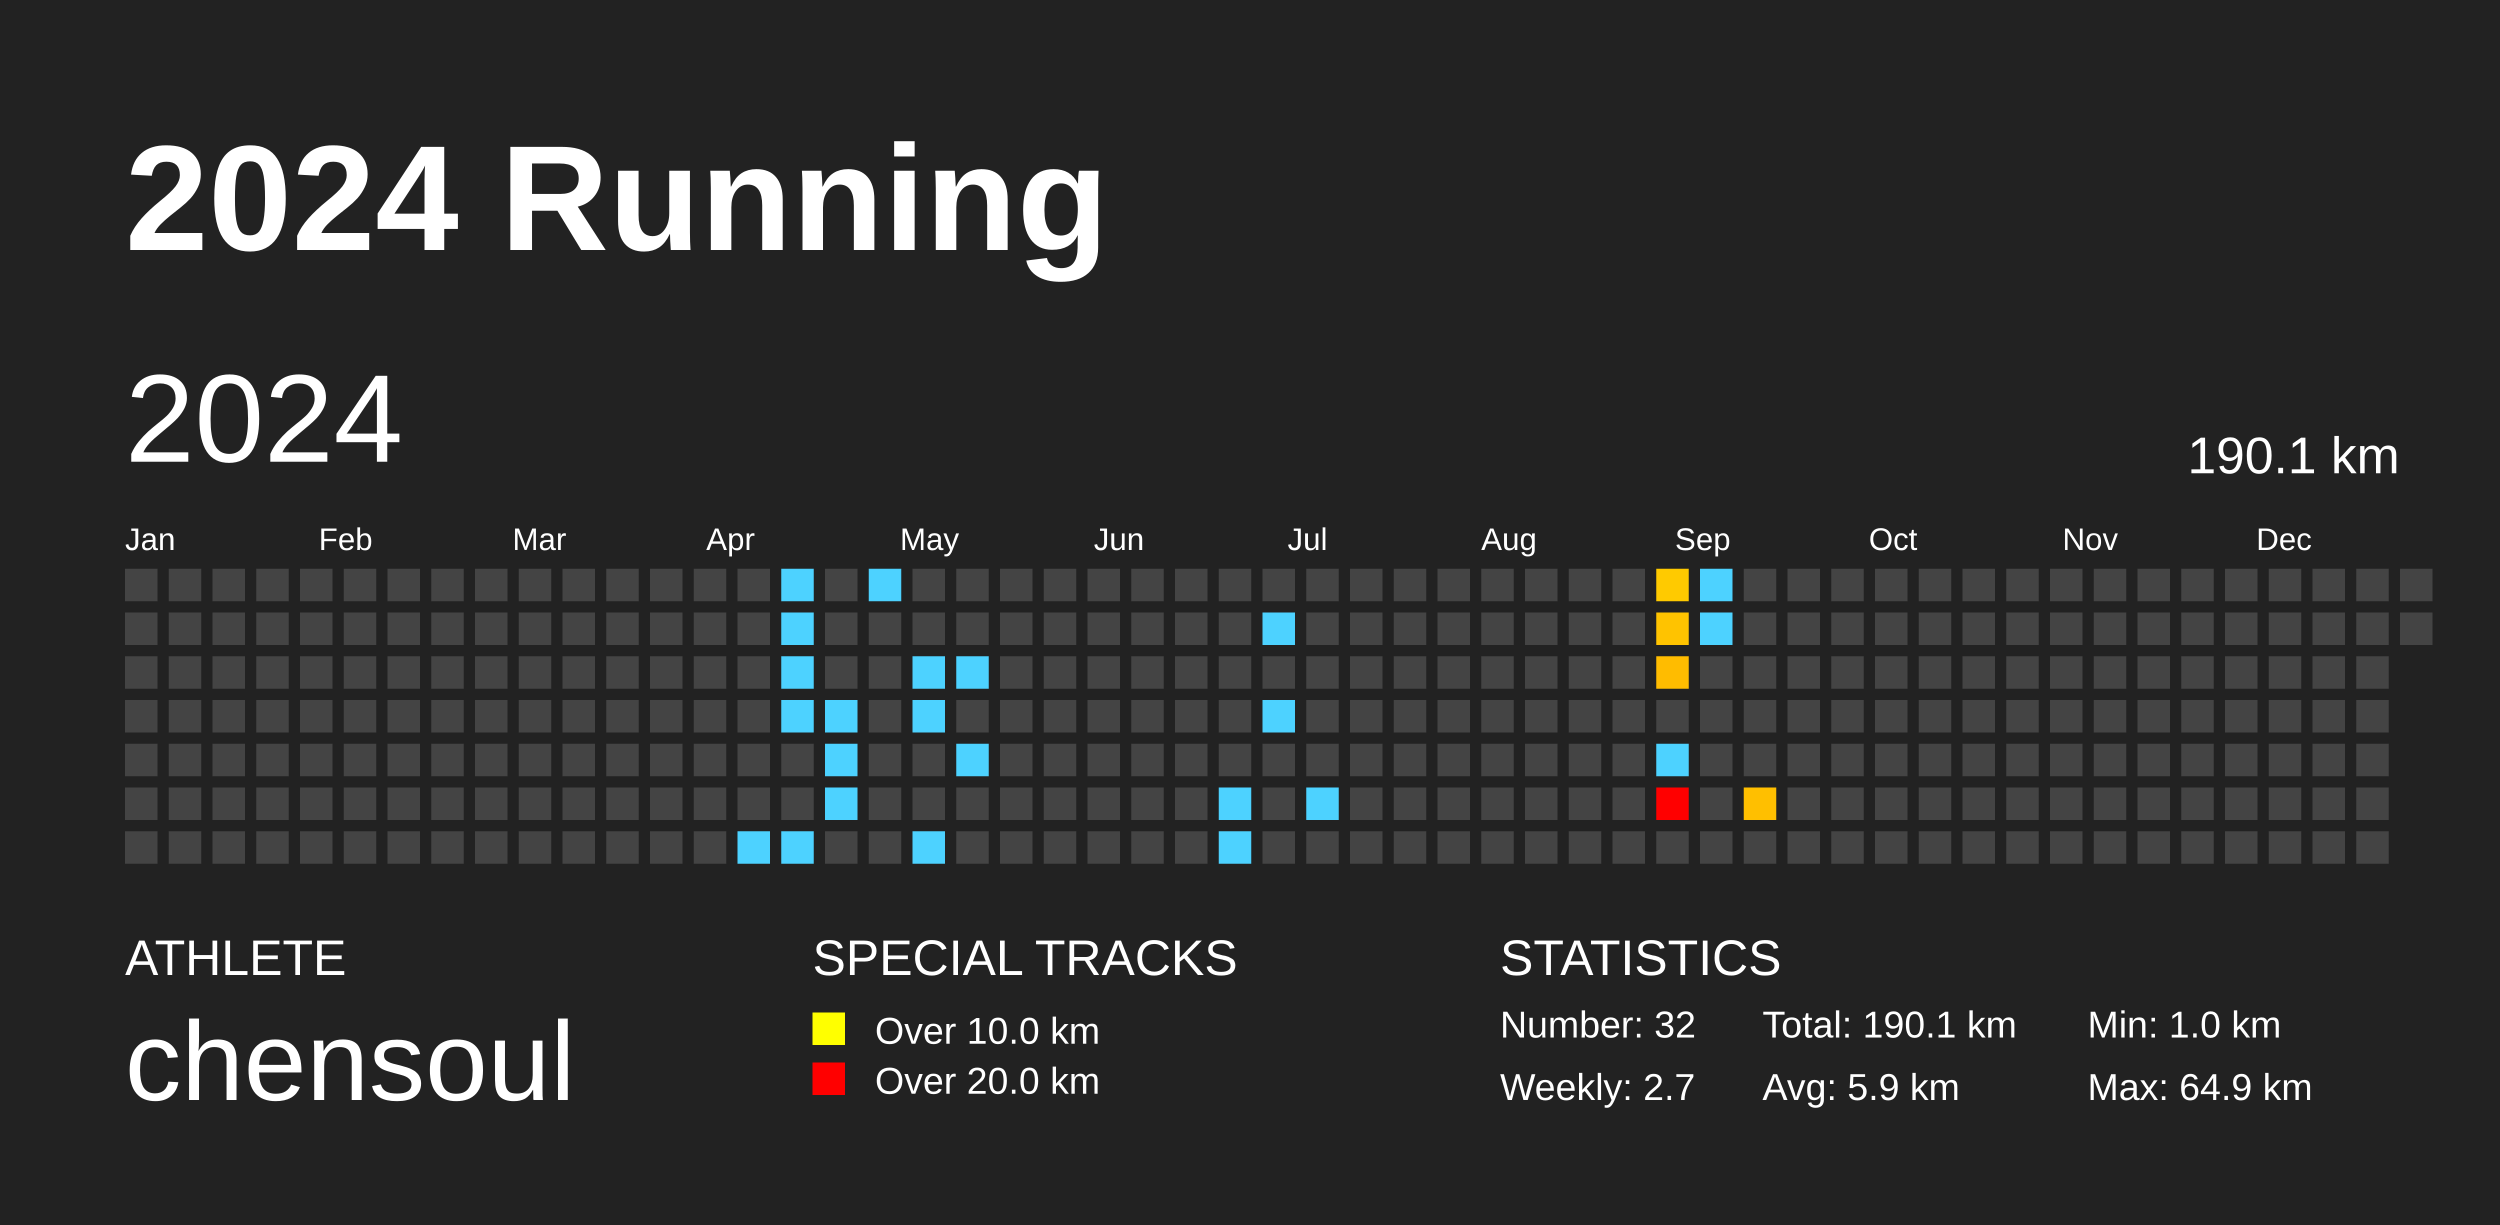
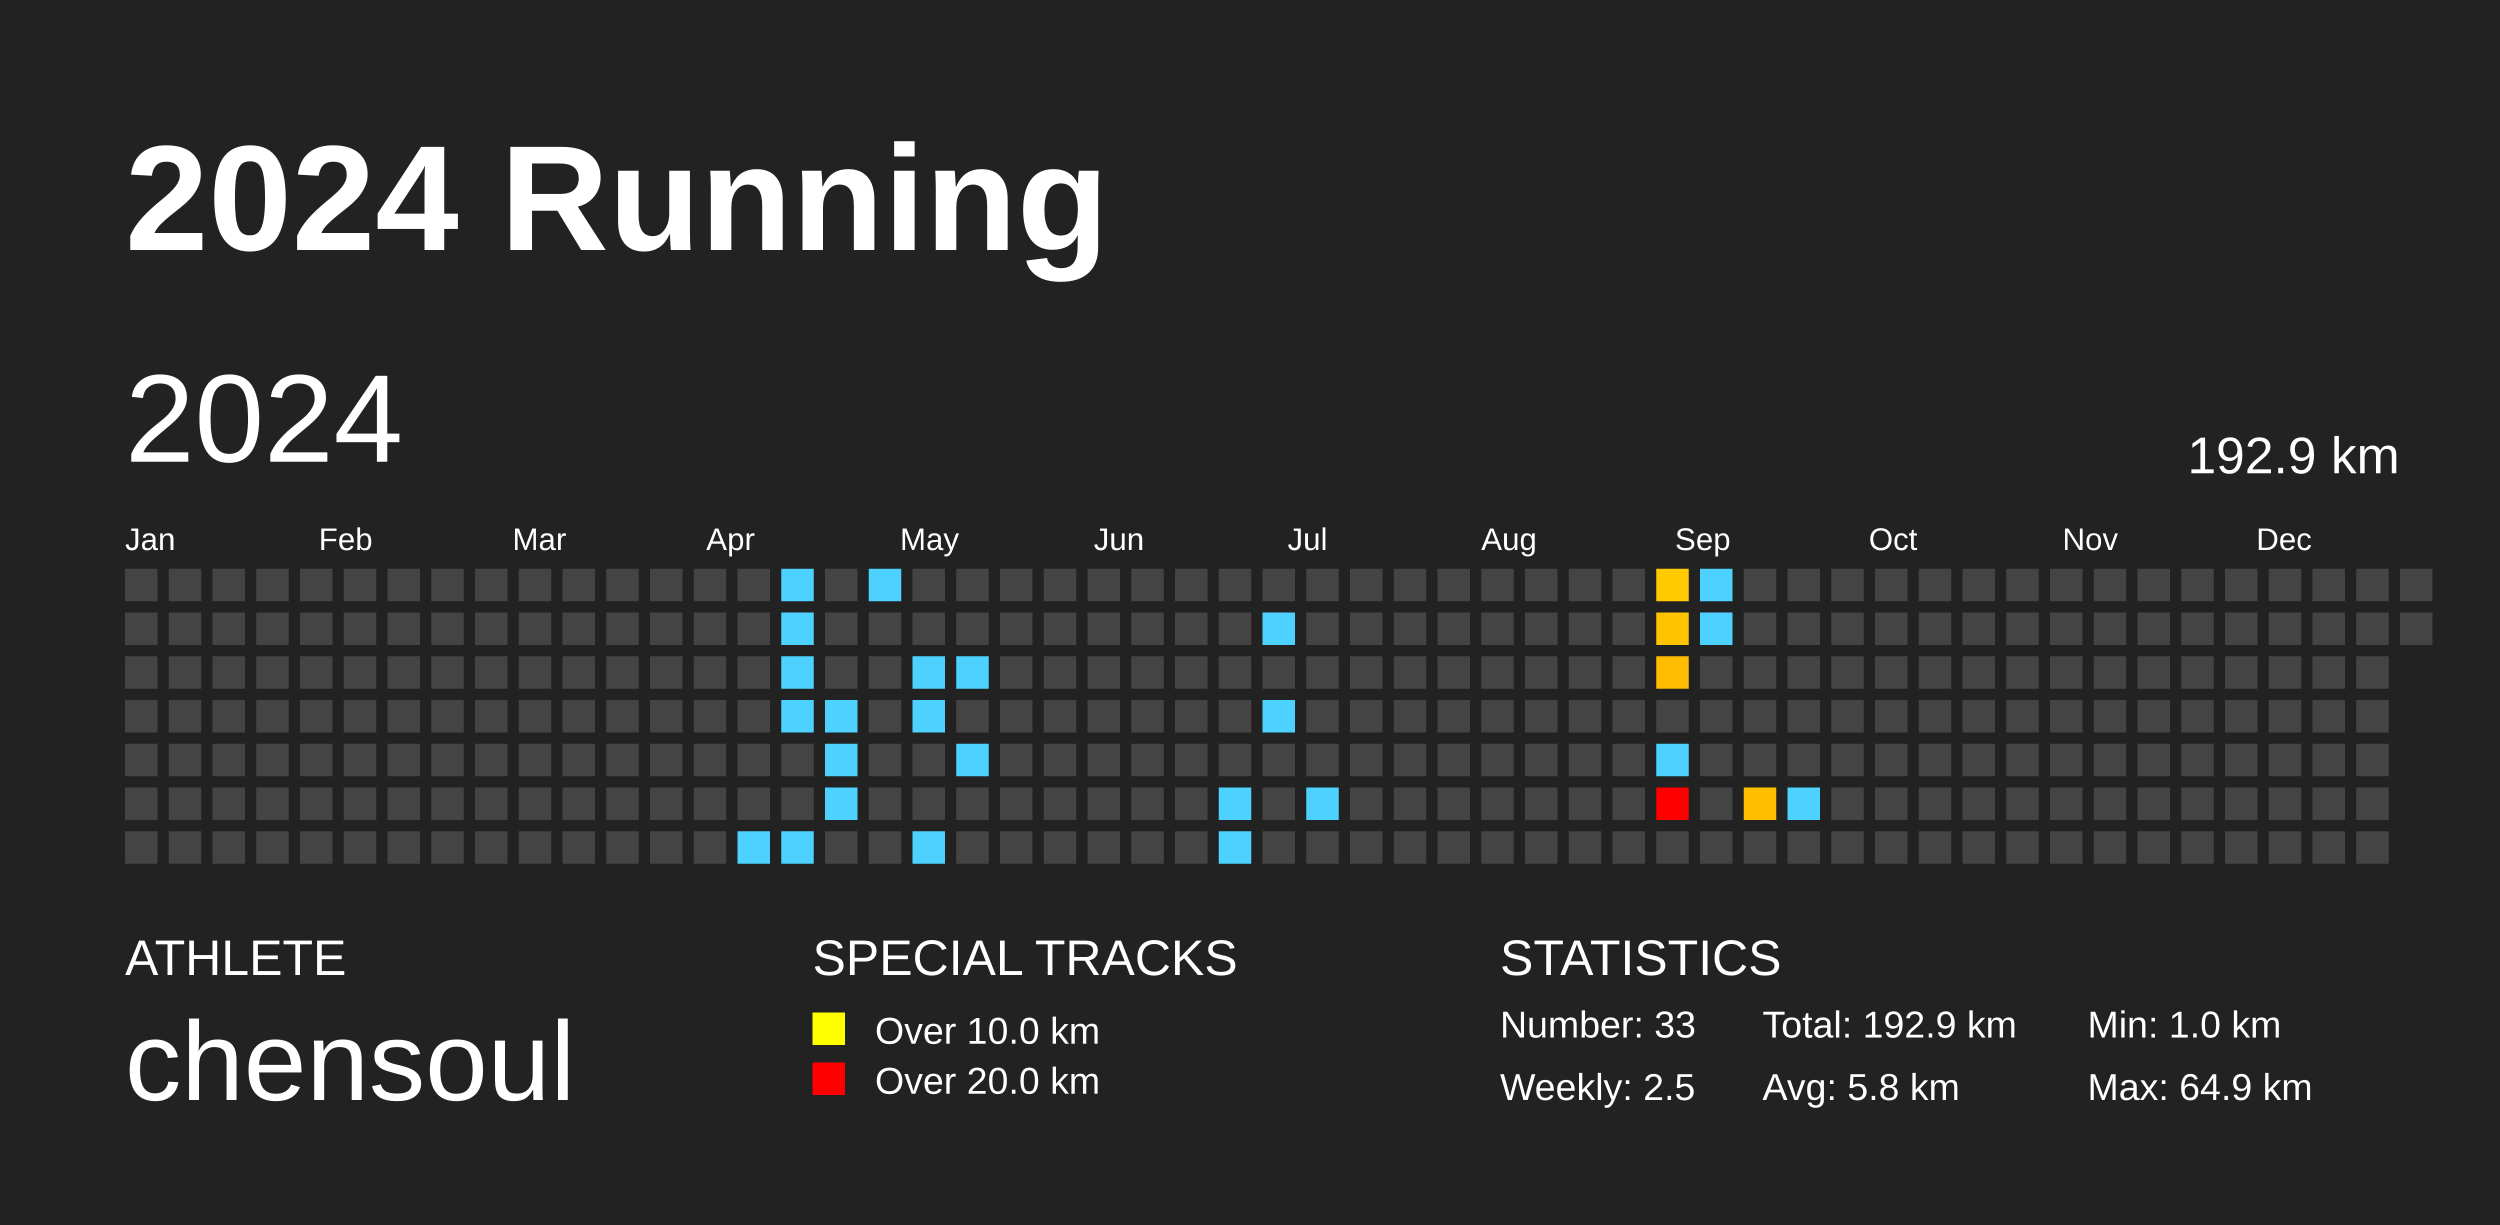
<svg xmlns="http://www.w3.org/2000/svg" baseProfile="full" height="98mm" version="1.1" viewBox="0,0,200,98" width="200mm">
  <defs />
  <rect fill="#222222" height="98" width="200" x="0" y="0" />
  <text fill="#FFFFFF" style="font-size:12px; font-family:Arial; font-weight:bold;" x="10" y="20">2024 Running</text>
  <text fill="#FFFFFF" style="font-size:4px; font-family:Arial" x="10" y="78">ATHLETE</text>
  <text fill="#FFFFFF" style="font-size:9px; font-family:Arial" x="10" y="88">chensoul</text>
  <text fill="#FFFFFF" style="font-size:4px; font-family:Arial" x="65" y="78">SPECIAL TRACKS</text>
  <rect fill="yellow" height="2.6" width="2.6" x="65" y="81" />
  <text fill="#FFFFFF" style="font-size:3px; font-family:Arial" x="70" y="83.5">Over 10.0 km</text>
  <rect fill="red" height="2.6" width="2.6" x="65" y="85" />
  <text fill="#FFFFFF" style="font-size:3px; font-family:Arial" x="70" y="87.5">Over 20.0 km</text>
  <text fill="#FFFFFF" style="font-size:4px; font-family:Arial" x="120" y="78">STATISTICS</text>
-   <text fill="#FFFFFF" style="font-size:3px; font-family:Arial" x="120" y="83">Number: 32</text>
-   <text fill="#FFFFFF" style="font-size:3px; font-family:Arial" x="120" y="88">Weekly: 2.7</text>
-   <text fill="#FFFFFF" style="font-size:3px; font-family:Arial" x="141" y="83">Total: 190.1 km</text>
-   <text fill="#FFFFFF" style="font-size:3px; font-family:Arial" x="141" y="88">Avg: 5.9 km</text>
+   <text fill="#FFFFFF" style="font-size:3px; font-family:Arial" x="120" y="83">Number: 33</text>
+   <text fill="#FFFFFF" style="font-size:3px; font-family:Arial" x="120" y="88">Weekly: 2.5</text>
+   <text fill="#FFFFFF" style="font-size:3px; font-family:Arial" x="141" y="83">Total: 192.9 km</text>
+   <text fill="#FFFFFF" style="font-size:3px; font-family:Arial" x="141" y="88">Avg: 5.8 km</text>
  <text fill="#FFFFFF" style="font-size:3px; font-family:Arial" x="167" y="83">Min: 1.0 km</text>
  <text fill="#FFFFFF" style="font-size:3px; font-family:Arial" x="167" y="88">Max: 64.9 km</text>
  <text dominant-baseline="hanging" fill="#FFFFFF" style="font-size:10.0px; font-family:Arial;" x="10" y="30">2024</text>
-   <text dominant-baseline="hanging" fill="#FFFFFF" style="font-size:4.125px; font-family:Arial;" x="175" y="35">190.1 km</text>
+   <text dominant-baseline="hanging" fill="#FFFFFF" style="font-size:4.125px; font-family:Arial;" x="175" y="35">192.9 km</text>
  <text fill="#FFFFFF" style="font-size:2.5px; font-family:Arial" x="10.0" y="44">Jan</text>
  <text fill="#FFFFFF" style="font-size:2.5px; font-family:Arial" x="25.5" y="44">Feb</text>
  <text fill="#FFFFFF" style="font-size:2.5px; font-family:Arial" x="41.0" y="44">Mar</text>
  <text fill="#FFFFFF" style="font-size:2.5px; font-family:Arial" x="56.5" y="44">Apr</text>
  <text fill="#FFFFFF" style="font-size:2.5px; font-family:Arial" x="72.0" y="44">May</text>
  <text fill="#FFFFFF" style="font-size:2.5px; font-family:Arial" x="87.5" y="44">Jun</text>
  <text fill="#FFFFFF" style="font-size:2.5px; font-family:Arial" x="103.0" y="44">Jul</text>
  <text fill="#FFFFFF" style="font-size:2.5px; font-family:Arial" x="118.5" y="44">Aug</text>
  <text fill="#FFFFFF" style="font-size:2.5px; font-family:Arial" x="134.0" y="44">Sep</text>
  <text fill="#FFFFFF" style="font-size:2.5px; font-family:Arial" x="149.5" y="44">Oct</text>
  <text fill="#FFFFFF" style="font-size:2.5px; font-family:Arial" x="165.0" y="44">Nov</text>
  <text fill="#FFFFFF" style="font-size:2.5px; font-family:Arial" x="180.5" y="44">Dec</text>
  <rect fill="#444444" height="2.6" width="2.6" x="10.0" y="45.5" />
  <rect fill="#444444" height="2.6" width="2.6" x="10.0" y="49.0" />
  <rect fill="#444444" height="2.6" width="2.6" x="10.0" y="52.5" />
  <rect fill="#444444" height="2.6" width="2.6" x="10.0" y="56.0" />
  <rect fill="#444444" height="2.6" width="2.6" x="10.0" y="59.5" />
  <rect fill="#444444" height="2.6" width="2.6" x="10.0" y="63.0" />
  <rect fill="#444444" height="2.6" width="2.6" x="10.0" y="66.5" />
  <rect fill="#444444" height="2.6" width="2.6" x="13.5" y="45.5" />
  <rect fill="#444444" height="2.6" width="2.6" x="13.5" y="49.0" />
  <rect fill="#444444" height="2.6" width="2.6" x="13.5" y="52.5" />
  <rect fill="#444444" height="2.6" width="2.6" x="13.5" y="56.0" />
  <rect fill="#444444" height="2.6" width="2.6" x="13.5" y="59.5" />
  <rect fill="#444444" height="2.6" width="2.6" x="13.5" y="63.0" />
  <rect fill="#444444" height="2.6" width="2.6" x="13.5" y="66.5" />
  <rect fill="#444444" height="2.6" width="2.6" x="17.0" y="45.5" />
  <rect fill="#444444" height="2.6" width="2.6" x="17.0" y="49.0" />
  <rect fill="#444444" height="2.6" width="2.6" x="17.0" y="52.5" />
  <rect fill="#444444" height="2.6" width="2.6" x="17.0" y="56.0" />
  <rect fill="#444444" height="2.6" width="2.6" x="17.0" y="59.5" />
  <rect fill="#444444" height="2.6" width="2.6" x="17.0" y="63.0" />
  <rect fill="#444444" height="2.6" width="2.6" x="17.0" y="66.5" />
  <rect fill="#444444" height="2.6" width="2.6" x="20.5" y="45.5" />
  <rect fill="#444444" height="2.6" width="2.6" x="20.5" y="49.0" />
  <rect fill="#444444" height="2.6" width="2.6" x="20.5" y="52.5" />
  <rect fill="#444444" height="2.6" width="2.6" x="20.5" y="56.0" />
  <rect fill="#444444" height="2.6" width="2.6" x="20.5" y="59.5" />
  <rect fill="#444444" height="2.6" width="2.6" x="20.5" y="63.0" />
  <rect fill="#444444" height="2.6" width="2.6" x="20.5" y="66.5" />
  <rect fill="#444444" height="2.6" width="2.6" x="24.0" y="45.5" />
  <rect fill="#444444" height="2.6" width="2.6" x="24.0" y="49.0" />
  <rect fill="#444444" height="2.6" width="2.6" x="24.0" y="52.5" />
  <rect fill="#444444" height="2.6" width="2.6" x="24.0" y="56.0" />
  <rect fill="#444444" height="2.6" width="2.6" x="24.0" y="59.5" />
  <rect fill="#444444" height="2.6" width="2.6" x="24.0" y="63.0" />
  <rect fill="#444444" height="2.6" width="2.6" x="24.0" y="66.5" />
  <rect fill="#444444" height="2.6" width="2.6" x="27.5" y="45.5" />
  <rect fill="#444444" height="2.6" width="2.6" x="27.5" y="49.0" />
  <rect fill="#444444" height="2.6" width="2.6" x="27.5" y="52.5" />
  <rect fill="#444444" height="2.6" width="2.6" x="27.5" y="56.0" />
  <rect fill="#444444" height="2.6" width="2.6" x="27.5" y="59.5" />
  <rect fill="#444444" height="2.6" width="2.6" x="27.5" y="63.0" />
  <rect fill="#444444" height="2.6" width="2.6" x="27.5" y="66.5" />
  <rect fill="#444444" height="2.6" width="2.6" x="31.0" y="45.5" />
  <rect fill="#444444" height="2.6" width="2.6" x="31.0" y="49.0" />
  <rect fill="#444444" height="2.6" width="2.6" x="31.0" y="52.5" />
  <rect fill="#444444" height="2.6" width="2.6" x="31.0" y="56.0" />
  <rect fill="#444444" height="2.6" width="2.6" x="31.0" y="59.5" />
  <rect fill="#444444" height="2.6" width="2.6" x="31.0" y="63.0" />
  <rect fill="#444444" height="2.6" width="2.6" x="31.0" y="66.5" />
  <rect fill="#444444" height="2.6" width="2.6" x="34.5" y="45.5" />
  <rect fill="#444444" height="2.6" width="2.6" x="34.5" y="49.0" />
  <rect fill="#444444" height="2.6" width="2.6" x="34.5" y="52.5" />
  <rect fill="#444444" height="2.6" width="2.6" x="34.5" y="56.0" />
  <rect fill="#444444" height="2.6" width="2.6" x="34.5" y="59.5" />
  <rect fill="#444444" height="2.6" width="2.6" x="34.5" y="63.0" />
  <rect fill="#444444" height="2.6" width="2.6" x="34.5" y="66.5" />
  <rect fill="#444444" height="2.6" width="2.6" x="38.0" y="45.5" />
  <rect fill="#444444" height="2.6" width="2.6" x="38.0" y="49.0" />
  <rect fill="#444444" height="2.6" width="2.6" x="38.0" y="52.5" />
  <rect fill="#444444" height="2.6" width="2.6" x="38.0" y="56.0" />
  <rect fill="#444444" height="2.6" width="2.6" x="38.0" y="59.5" />
  <rect fill="#444444" height="2.6" width="2.6" x="38.0" y="63.0" />
  <rect fill="#444444" height="2.6" width="2.6" x="38.0" y="66.5" />
  <rect fill="#444444" height="2.6" width="2.6" x="41.5" y="45.5" />
  <rect fill="#444444" height="2.6" width="2.6" x="41.5" y="49.0" />
  <rect fill="#444444" height="2.6" width="2.6" x="41.5" y="52.5" />
  <rect fill="#444444" height="2.6" width="2.6" x="41.5" y="56.0" />
  <rect fill="#444444" height="2.6" width="2.6" x="41.5" y="59.5" />
  <rect fill="#444444" height="2.6" width="2.6" x="41.5" y="63.0" />
  <rect fill="#444444" height="2.6" width="2.6" x="41.5" y="66.5" />
  <rect fill="#444444" height="2.6" width="2.6" x="45.0" y="45.5" />
  <rect fill="#444444" height="2.6" width="2.6" x="45.0" y="49.0" />
  <rect fill="#444444" height="2.6" width="2.6" x="45.0" y="52.5" />
  <rect fill="#444444" height="2.6" width="2.6" x="45.0" y="56.0" />
  <rect fill="#444444" height="2.6" width="2.6" x="45.0" y="59.5" />
  <rect fill="#444444" height="2.6" width="2.6" x="45.0" y="63.0" />
  <rect fill="#444444" height="2.6" width="2.6" x="45.0" y="66.5" />
  <rect fill="#444444" height="2.6" width="2.6" x="48.5" y="45.5" />
  <rect fill="#444444" height="2.6" width="2.6" x="48.5" y="49.0" />
  <rect fill="#444444" height="2.6" width="2.6" x="48.5" y="52.5" />
  <rect fill="#444444" height="2.6" width="2.6" x="48.5" y="56.0" />
  <rect fill="#444444" height="2.6" width="2.6" x="48.5" y="59.5" />
  <rect fill="#444444" height="2.6" width="2.6" x="48.5" y="63.0" />
  <rect fill="#444444" height="2.6" width="2.6" x="48.5" y="66.5" />
  <rect fill="#444444" height="2.6" width="2.6" x="52.0" y="45.5" />
  <rect fill="#444444" height="2.6" width="2.6" x="52.0" y="49.0" />
  <rect fill="#444444" height="2.6" width="2.6" x="52.0" y="52.5" />
  <rect fill="#444444" height="2.6" width="2.6" x="52.0" y="56.0" />
  <rect fill="#444444" height="2.6" width="2.6" x="52.0" y="59.5" />
  <rect fill="#444444" height="2.6" width="2.6" x="52.0" y="63.0" />
  <rect fill="#444444" height="2.6" width="2.6" x="52.0" y="66.5" />
  <rect fill="#444444" height="2.6" width="2.6" x="55.5" y="45.5" />
  <rect fill="#444444" height="2.6" width="2.6" x="55.5" y="49.0" />
  <rect fill="#444444" height="2.6" width="2.6" x="55.5" y="52.5" />
  <rect fill="#444444" height="2.6" width="2.6" x="55.5" y="56.0" />
  <rect fill="#444444" height="2.6" width="2.6" x="55.5" y="59.5" />
  <rect fill="#444444" height="2.6" width="2.6" x="55.5" y="63.0" />
  <rect fill="#444444" height="2.6" width="2.6" x="55.5" y="66.5" />
  <rect fill="#444444" height="2.6" width="2.6" x="59.0" y="45.5" />
  <rect fill="#444444" height="2.6" width="2.6" x="59.0" y="49.0" />
  <rect fill="#444444" height="2.6" width="2.6" x="59.0" y="52.5" />
  <rect fill="#444444" height="2.6" width="2.6" x="59.0" y="56.0" />
  <rect fill="#444444" height="2.6" width="2.6" x="59.0" y="59.5" />
  <rect fill="#444444" height="2.6" width="2.6" x="59.0" y="63.0" />
  <rect fill="#4dd2ff" height="2.6" width="2.6" x="59.0" y="66.5" />
  <rect fill="#4dd2ff" height="2.6" width="2.6" x="62.5" y="45.5" />
  <rect fill="#4dd2ff" height="2.6" width="2.6" x="62.5" y="49.0" />
  <rect fill="#4dd2ff" height="2.6" width="2.6" x="62.5" y="52.5" />
  <rect fill="#4dd2ff" height="2.6" width="2.6" x="62.5" y="56.0" />
  <rect fill="#444444" height="2.6" width="2.6" x="62.5" y="59.5" />
  <rect fill="#444444" height="2.6" width="2.6" x="62.5" y="63.0" />
  <rect fill="#4dd2ff" height="2.6" width="2.6" x="62.5" y="66.5" />
  <rect fill="#444444" height="2.6" width="2.6" x="66.0" y="45.5" />
  <rect fill="#444444" height="2.6" width="2.6" x="66.0" y="49.0" />
  <rect fill="#444444" height="2.6" width="2.6" x="66.0" y="52.5" />
  <rect fill="#4dd2ff" height="2.6" width="2.6" x="66.0" y="56.0" />
  <rect fill="#4dd2ff" height="2.6" width="2.6" x="66.0" y="59.5" />
  <rect fill="#4dd2ff" height="2.6" width="2.6" x="66.0" y="63.0" />
  <rect fill="#444444" height="2.6" width="2.6" x="66.0" y="66.5" />
  <rect fill="#4dd2ff" height="2.6" width="2.6" x="69.5" y="45.5" />
  <rect fill="#444444" height="2.6" width="2.6" x="69.5" y="49.0" />
  <rect fill="#444444" height="2.6" width="2.6" x="69.5" y="52.5" />
  <rect fill="#444444" height="2.6" width="2.6" x="69.5" y="56.0" />
  <rect fill="#444444" height="2.6" width="2.6" x="69.5" y="59.5" />
  <rect fill="#444444" height="2.6" width="2.6" x="69.5" y="63.0" />
  <rect fill="#444444" height="2.6" width="2.6" x="69.5" y="66.5" />
  <rect fill="#444444" height="2.6" width="2.6" x="73.0" y="45.5" />
  <rect fill="#444444" height="2.6" width="2.6" x="73.0" y="49.0" />
  <rect fill="#4dd2ff" height="2.6" width="2.6" x="73.0" y="52.5" />
  <rect fill="#4dd2ff" height="2.6" width="2.6" x="73.0" y="56.0" />
  <rect fill="#444444" height="2.6" width="2.6" x="73.0" y="59.5" />
  <rect fill="#444444" height="2.6" width="2.6" x="73.0" y="63.0" />
  <rect fill="#4dd2ff" height="2.6" width="2.6" x="73.0" y="66.5" />
  <rect fill="#444444" height="2.6" width="2.6" x="76.5" y="45.5" />
  <rect fill="#444444" height="2.6" width="2.6" x="76.5" y="49.0" />
  <rect fill="#4dd2ff" height="2.6" width="2.6" x="76.5" y="52.5" />
  <rect fill="#444444" height="2.6" width="2.6" x="76.5" y="56.0" />
  <rect fill="#4dd2ff" height="2.6" width="2.6" x="76.5" y="59.5" />
  <rect fill="#444444" height="2.6" width="2.6" x="76.5" y="63.0" />
  <rect fill="#444444" height="2.6" width="2.6" x="76.5" y="66.5" />
  <rect fill="#444444" height="2.6" width="2.6" x="80.0" y="45.5" />
  <rect fill="#444444" height="2.6" width="2.6" x="80.0" y="49.0" />
  <rect fill="#444444" height="2.6" width="2.6" x="80.0" y="52.5" />
  <rect fill="#444444" height="2.6" width="2.6" x="80.0" y="56.0" />
  <rect fill="#444444" height="2.6" width="2.6" x="80.0" y="59.5" />
  <rect fill="#444444" height="2.6" width="2.6" x="80.0" y="63.0" />
  <rect fill="#444444" height="2.6" width="2.6" x="80.0" y="66.5" />
  <rect fill="#444444" height="2.6" width="2.6" x="83.5" y="45.5" />
  <rect fill="#444444" height="2.6" width="2.6" x="83.5" y="49.0" />
  <rect fill="#444444" height="2.6" width="2.6" x="83.5" y="52.5" />
  <rect fill="#444444" height="2.6" width="2.6" x="83.5" y="56.0" />
  <rect fill="#444444" height="2.6" width="2.6" x="83.5" y="59.5" />
  <rect fill="#444444" height="2.6" width="2.6" x="83.5" y="63.0" />
  <rect fill="#444444" height="2.6" width="2.6" x="83.5" y="66.5" />
  <rect fill="#444444" height="2.6" width="2.6" x="87.0" y="45.5" />
  <rect fill="#444444" height="2.6" width="2.6" x="87.0" y="49.0" />
  <rect fill="#444444" height="2.6" width="2.6" x="87.0" y="52.5" />
  <rect fill="#444444" height="2.6" width="2.6" x="87.0" y="56.0" />
  <rect fill="#444444" height="2.6" width="2.6" x="87.0" y="59.5" />
  <rect fill="#444444" height="2.6" width="2.6" x="87.0" y="63.0" />
  <rect fill="#444444" height="2.6" width="2.6" x="87.0" y="66.5" />
  <rect fill="#444444" height="2.6" width="2.6" x="90.5" y="45.5" />
  <rect fill="#444444" height="2.6" width="2.6" x="90.5" y="49.0" />
  <rect fill="#444444" height="2.6" width="2.6" x="90.5" y="52.5" />
  <rect fill="#444444" height="2.6" width="2.6" x="90.5" y="56.0" />
  <rect fill="#444444" height="2.6" width="2.6" x="90.5" y="59.5" />
  <rect fill="#444444" height="2.6" width="2.6" x="90.5" y="63.0" />
  <rect fill="#444444" height="2.6" width="2.6" x="90.5" y="66.5" />
  <rect fill="#444444" height="2.6" width="2.6" x="94.0" y="45.5" />
  <rect fill="#444444" height="2.6" width="2.6" x="94.0" y="49.0" />
  <rect fill="#444444" height="2.6" width="2.6" x="94.0" y="52.5" />
  <rect fill="#444444" height="2.6" width="2.6" x="94.0" y="56.0" />
  <rect fill="#444444" height="2.6" width="2.6" x="94.0" y="59.5" />
  <rect fill="#444444" height="2.6" width="2.6" x="94.0" y="63.0" />
  <rect fill="#444444" height="2.6" width="2.6" x="94.0" y="66.5" />
  <rect fill="#444444" height="2.6" width="2.6" x="97.5" y="45.5" />
  <rect fill="#444444" height="2.6" width="2.6" x="97.5" y="49.0" />
  <rect fill="#444444" height="2.6" width="2.6" x="97.5" y="52.5" />
  <rect fill="#444444" height="2.6" width="2.6" x="97.5" y="56.0" />
  <rect fill="#444444" height="2.6" width="2.6" x="97.5" y="59.5" />
  <rect fill="#4dd2ff" height="2.6" width="2.6" x="97.5" y="63.0" />
  <rect fill="#4dd2ff" height="2.6" width="2.6" x="97.5" y="66.5" />
  <rect fill="#444444" height="2.6" width="2.6" x="101.0" y="45.5" />
  <rect fill="#4dd2ff" height="2.6" width="2.6" x="101.0" y="49.0" />
  <rect fill="#444444" height="2.6" width="2.6" x="101.0" y="52.5" />
  <rect fill="#4dd2ff" height="2.6" width="2.6" x="101.0" y="56.0" />
  <rect fill="#444444" height="2.6" width="2.6" x="101.0" y="59.5" />
  <rect fill="#444444" height="2.6" width="2.6" x="101.0" y="63.0" />
  <rect fill="#444444" height="2.6" width="2.6" x="101.0" y="66.5" />
  <rect fill="#444444" height="2.6" width="2.6" x="104.5" y="45.5" />
  <rect fill="#444444" height="2.6" width="2.6" x="104.5" y="49.0" />
  <rect fill="#444444" height="2.6" width="2.6" x="104.5" y="52.5" />
  <rect fill="#444444" height="2.6" width="2.6" x="104.5" y="56.0" />
  <rect fill="#444444" height="2.6" width="2.6" x="104.5" y="59.5" />
  <rect fill="#4dd2ff" height="2.6" width="2.6" x="104.5" y="63.0" />
  <rect fill="#444444" height="2.6" width="2.6" x="104.5" y="66.5" />
  <rect fill="#444444" height="2.6" width="2.6" x="108.0" y="45.5" />
  <rect fill="#444444" height="2.6" width="2.6" x="108.0" y="49.0" />
  <rect fill="#444444" height="2.6" width="2.6" x="108.0" y="52.5" />
  <rect fill="#444444" height="2.6" width="2.6" x="108.0" y="56.0" />
  <rect fill="#444444" height="2.6" width="2.6" x="108.0" y="59.5" />
  <rect fill="#444444" height="2.6" width="2.6" x="108.0" y="63.0" />
  <rect fill="#444444" height="2.6" width="2.6" x="108.0" y="66.5" />
  <rect fill="#444444" height="2.6" width="2.6" x="111.5" y="45.5" />
  <rect fill="#444444" height="2.6" width="2.6" x="111.5" y="49.0" />
  <rect fill="#444444" height="2.6" width="2.6" x="111.5" y="52.5" />
  <rect fill="#444444" height="2.6" width="2.6" x="111.5" y="56.0" />
  <rect fill="#444444" height="2.6" width="2.6" x="111.5" y="59.5" />
  <rect fill="#444444" height="2.6" width="2.6" x="111.5" y="63.0" />
  <rect fill="#444444" height="2.6" width="2.6" x="111.5" y="66.5" />
  <rect fill="#444444" height="2.6" width="2.6" x="115.0" y="45.5" />
  <rect fill="#444444" height="2.6" width="2.6" x="115.0" y="49.0" />
  <rect fill="#444444" height="2.6" width="2.6" x="115.0" y="52.5" />
  <rect fill="#444444" height="2.6" width="2.6" x="115.0" y="56.0" />
  <rect fill="#444444" height="2.6" width="2.6" x="115.0" y="59.5" />
  <rect fill="#444444" height="2.6" width="2.6" x="115.0" y="63.0" />
  <rect fill="#444444" height="2.6" width="2.6" x="115.0" y="66.5" />
  <rect fill="#444444" height="2.6" width="2.6" x="118.5" y="45.5" />
  <rect fill="#444444" height="2.6" width="2.6" x="118.5" y="49.0" />
  <rect fill="#444444" height="2.6" width="2.6" x="118.5" y="52.5" />
  <rect fill="#444444" height="2.6" width="2.6" x="118.5" y="56.0" />
  <rect fill="#444444" height="2.6" width="2.6" x="118.5" y="59.5" />
  <rect fill="#444444" height="2.6" width="2.6" x="118.5" y="63.0" />
  <rect fill="#444444" height="2.6" width="2.6" x="118.5" y="66.5" />
  <rect fill="#444444" height="2.6" width="2.6" x="122.0" y="45.5" />
  <rect fill="#444444" height="2.6" width="2.6" x="122.0" y="49.0" />
  <rect fill="#444444" height="2.6" width="2.6" x="122.0" y="52.5" />
  <rect fill="#444444" height="2.6" width="2.6" x="122.0" y="56.0" />
  <rect fill="#444444" height="2.6" width="2.6" x="122.0" y="59.5" />
  <rect fill="#444444" height="2.6" width="2.6" x="122.0" y="63.0" />
  <rect fill="#444444" height="2.6" width="2.6" x="122.0" y="66.5" />
  <rect fill="#444444" height="2.6" width="2.6" x="125.5" y="45.5" />
  <rect fill="#444444" height="2.6" width="2.6" x="125.5" y="49.0" />
  <rect fill="#444444" height="2.6" width="2.6" x="125.5" y="52.5" />
  <rect fill="#444444" height="2.6" width="2.6" x="125.5" y="56.0" />
  <rect fill="#444444" height="2.6" width="2.6" x="125.5" y="59.5" />
  <rect fill="#444444" height="2.6" width="2.6" x="125.5" y="63.0" />
  <rect fill="#444444" height="2.6" width="2.6" x="125.5" y="66.5" />
  <rect fill="#444444" height="2.6" width="2.6" x="129.0" y="45.5" />
  <rect fill="#444444" height="2.6" width="2.6" x="129.0" y="49.0" />
  <rect fill="#444444" height="2.6" width="2.6" x="129.0" y="52.5" />
  <rect fill="#444444" height="2.6" width="2.6" x="129.0" y="56.0" />
  <rect fill="#444444" height="2.6" width="2.6" x="129.0" y="59.5" />
  <rect fill="#444444" height="2.6" width="2.6" x="129.0" y="63.0" />
  <rect fill="#444444" height="2.6" width="2.6" x="129.0" y="66.5" />
  <rect fill="#ffca00" height="2.6" width="2.6" x="132.5" y="45.5" />
  <rect fill="#ffc300" height="2.6" width="2.6" x="132.5" y="49.0" />
  <rect fill="#ffbc00" height="2.6" width="2.6" x="132.5" y="52.5" />
  <rect fill="#444444" height="2.6" width="2.6" x="132.5" y="56.0" />
  <rect fill="#4dd2ff" height="2.6" width="2.6" x="132.5" y="59.5" />
  <rect fill="red" height="2.6" width="2.6" x="132.5" y="63.0" />
  <rect fill="#444444" height="2.6" width="2.6" x="132.5" y="66.5" />
  <rect fill="#4dd2ff" height="2.6" width="2.6" x="136.0" y="45.5" />
  <rect fill="#4dd2ff" height="2.6" width="2.6" x="136.0" y="49.0" />
  <rect fill="#444444" height="2.6" width="2.6" x="136.0" y="52.5" />
  <rect fill="#444444" height="2.6" width="2.6" x="136.0" y="56.0" />
  <rect fill="#444444" height="2.6" width="2.6" x="136.0" y="59.5" />
  <rect fill="#444444" height="2.6" width="2.6" x="136.0" y="63.0" />
  <rect fill="#444444" height="2.6" width="2.6" x="136.0" y="66.5" />
  <rect fill="#444444" height="2.6" width="2.6" x="139.5" y="45.5" />
  <rect fill="#444444" height="2.6" width="2.6" x="139.5" y="49.0" />
  <rect fill="#444444" height="2.6" width="2.6" x="139.5" y="52.5" />
  <rect fill="#444444" height="2.6" width="2.6" x="139.5" y="56.0" />
  <rect fill="#444444" height="2.6" width="2.6" x="139.5" y="59.5" />
  <rect fill="#ffbf00" height="2.6" width="2.6" x="139.5" y="63.0" />
  <rect fill="#444444" height="2.6" width="2.6" x="139.5" y="66.5" />
  <rect fill="#444444" height="2.6" width="2.6" x="143.0" y="45.5" />
  <rect fill="#444444" height="2.6" width="2.6" x="143.0" y="49.0" />
  <rect fill="#444444" height="2.6" width="2.6" x="143.0" y="52.5" />
  <rect fill="#444444" height="2.6" width="2.6" x="143.0" y="56.0" />
  <rect fill="#444444" height="2.6" width="2.6" x="143.0" y="59.5" />
-   <rect fill="#444444" height="2.6" width="2.6" x="143.0" y="63.0" />
+   <rect fill="#4dd2ff" height="2.6" width="2.6" x="143.0" y="63.0" />
  <rect fill="#444444" height="2.6" width="2.6" x="143.0" y="66.5" />
  <rect fill="#444444" height="2.6" width="2.6" x="146.5" y="45.5" />
  <rect fill="#444444" height="2.6" width="2.6" x="146.5" y="49.0" />
  <rect fill="#444444" height="2.6" width="2.6" x="146.5" y="52.5" />
  <rect fill="#444444" height="2.6" width="2.6" x="146.5" y="56.0" />
  <rect fill="#444444" height="2.6" width="2.6" x="146.5" y="59.5" />
  <rect fill="#444444" height="2.6" width="2.6" x="146.5" y="63.0" />
  <rect fill="#444444" height="2.6" width="2.6" x="146.5" y="66.5" />
  <rect fill="#444444" height="2.6" width="2.6" x="150.0" y="45.5" />
  <rect fill="#444444" height="2.6" width="2.6" x="150.0" y="49.0" />
  <rect fill="#444444" height="2.6" width="2.6" x="150.0" y="52.5" />
  <rect fill="#444444" height="2.6" width="2.6" x="150.0" y="56.0" />
  <rect fill="#444444" height="2.6" width="2.6" x="150.0" y="59.5" />
  <rect fill="#444444" height="2.6" width="2.6" x="150.0" y="63.0" />
  <rect fill="#444444" height="2.6" width="2.6" x="150.0" y="66.5" />
  <rect fill="#444444" height="2.6" width="2.6" x="153.5" y="45.5" />
  <rect fill="#444444" height="2.6" width="2.6" x="153.5" y="49.0" />
  <rect fill="#444444" height="2.6" width="2.6" x="153.5" y="52.5" />
  <rect fill="#444444" height="2.6" width="2.6" x="153.5" y="56.0" />
  <rect fill="#444444" height="2.6" width="2.6" x="153.5" y="59.5" />
  <rect fill="#444444" height="2.6" width="2.6" x="153.5" y="63.0" />
  <rect fill="#444444" height="2.6" width="2.6" x="153.5" y="66.5" />
  <rect fill="#444444" height="2.6" width="2.6" x="157.0" y="45.5" />
  <rect fill="#444444" height="2.6" width="2.6" x="157.0" y="49.0" />
  <rect fill="#444444" height="2.6" width="2.6" x="157.0" y="52.5" />
  <rect fill="#444444" height="2.6" width="2.6" x="157.0" y="56.0" />
  <rect fill="#444444" height="2.6" width="2.6" x="157.0" y="59.5" />
  <rect fill="#444444" height="2.6" width="2.6" x="157.0" y="63.0" />
  <rect fill="#444444" height="2.6" width="2.6" x="157.0" y="66.5" />
  <rect fill="#444444" height="2.6" width="2.6" x="160.5" y="45.5" />
  <rect fill="#444444" height="2.6" width="2.6" x="160.5" y="49.0" />
  <rect fill="#444444" height="2.6" width="2.6" x="160.5" y="52.5" />
  <rect fill="#444444" height="2.6" width="2.6" x="160.5" y="56.0" />
  <rect fill="#444444" height="2.6" width="2.6" x="160.5" y="59.5" />
  <rect fill="#444444" height="2.6" width="2.6" x="160.5" y="63.0" />
  <rect fill="#444444" height="2.6" width="2.6" x="160.5" y="66.5" />
  <rect fill="#444444" height="2.6" width="2.6" x="164.0" y="45.5" />
  <rect fill="#444444" height="2.6" width="2.6" x="164.0" y="49.0" />
  <rect fill="#444444" height="2.6" width="2.6" x="164.0" y="52.5" />
  <rect fill="#444444" height="2.6" width="2.6" x="164.0" y="56.0" />
  <rect fill="#444444" height="2.6" width="2.6" x="164.0" y="59.5" />
  <rect fill="#444444" height="2.6" width="2.6" x="164.0" y="63.0" />
  <rect fill="#444444" height="2.6" width="2.6" x="164.0" y="66.5" />
  <rect fill="#444444" height="2.6" width="2.6" x="167.5" y="45.5" />
  <rect fill="#444444" height="2.6" width="2.6" x="167.5" y="49.0" />
  <rect fill="#444444" height="2.6" width="2.6" x="167.5" y="52.5" />
  <rect fill="#444444" height="2.6" width="2.6" x="167.5" y="56.0" />
  <rect fill="#444444" height="2.6" width="2.6" x="167.5" y="59.5" />
  <rect fill="#444444" height="2.6" width="2.6" x="167.5" y="63.0" />
  <rect fill="#444444" height="2.6" width="2.6" x="167.5" y="66.5" />
  <rect fill="#444444" height="2.6" width="2.6" x="171.0" y="45.5" />
  <rect fill="#444444" height="2.6" width="2.6" x="171.0" y="49.0" />
  <rect fill="#444444" height="2.6" width="2.6" x="171.0" y="52.5" />
  <rect fill="#444444" height="2.6" width="2.6" x="171.0" y="56.0" />
  <rect fill="#444444" height="2.6" width="2.6" x="171.0" y="59.5" />
  <rect fill="#444444" height="2.6" width="2.6" x="171.0" y="63.0" />
  <rect fill="#444444" height="2.6" width="2.6" x="171.0" y="66.5" />
  <rect fill="#444444" height="2.6" width="2.6" x="174.5" y="45.5" />
  <rect fill="#444444" height="2.6" width="2.6" x="174.5" y="49.0" />
  <rect fill="#444444" height="2.6" width="2.6" x="174.5" y="52.5" />
  <rect fill="#444444" height="2.6" width="2.6" x="174.5" y="56.0" />
  <rect fill="#444444" height="2.6" width="2.6" x="174.5" y="59.5" />
  <rect fill="#444444" height="2.6" width="2.6" x="174.5" y="63.0" />
  <rect fill="#444444" height="2.6" width="2.6" x="174.5" y="66.5" />
  <rect fill="#444444" height="2.6" width="2.6" x="178.0" y="45.5" />
  <rect fill="#444444" height="2.6" width="2.6" x="178.0" y="49.0" />
  <rect fill="#444444" height="2.6" width="2.6" x="178.0" y="52.5" />
  <rect fill="#444444" height="2.6" width="2.6" x="178.0" y="56.0" />
  <rect fill="#444444" height="2.6" width="2.6" x="178.0" y="59.5" />
  <rect fill="#444444" height="2.6" width="2.6" x="178.0" y="63.0" />
  <rect fill="#444444" height="2.6" width="2.6" x="178.0" y="66.5" />
  <rect fill="#444444" height="2.6" width="2.6" x="181.5" y="45.5" />
  <rect fill="#444444" height="2.6" width="2.6" x="181.5" y="49.0" />
  <rect fill="#444444" height="2.6" width="2.6" x="181.5" y="52.5" />
  <rect fill="#444444" height="2.6" width="2.6" x="181.5" y="56.0" />
  <rect fill="#444444" height="2.6" width="2.6" x="181.5" y="59.5" />
  <rect fill="#444444" height="2.6" width="2.6" x="181.5" y="63.0" />
  <rect fill="#444444" height="2.6" width="2.6" x="181.5" y="66.5" />
  <rect fill="#444444" height="2.6" width="2.6" x="185.0" y="45.5" />
  <rect fill="#444444" height="2.6" width="2.6" x="185.0" y="49.0" />
  <rect fill="#444444" height="2.6" width="2.6" x="185.0" y="52.5" />
  <rect fill="#444444" height="2.6" width="2.6" x="185.0" y="56.0" />
  <rect fill="#444444" height="2.6" width="2.6" x="185.0" y="59.5" />
  <rect fill="#444444" height="2.6" width="2.6" x="185.0" y="63.0" />
  <rect fill="#444444" height="2.6" width="2.6" x="185.0" y="66.5" />
  <rect fill="#444444" height="2.6" width="2.6" x="188.5" y="45.5" />
  <rect fill="#444444" height="2.6" width="2.6" x="188.5" y="49.0" />
  <rect fill="#444444" height="2.6" width="2.6" x="188.5" y="52.5" />
  <rect fill="#444444" height="2.6" width="2.6" x="188.5" y="56.0" />
  <rect fill="#444444" height="2.6" width="2.6" x="188.5" y="59.5" />
  <rect fill="#444444" height="2.6" width="2.6" x="188.5" y="63.0" />
  <rect fill="#444444" height="2.6" width="2.6" x="188.5" y="66.5" />
  <rect fill="#444444" height="2.6" width="2.6" x="192.0" y="45.5" />
  <rect fill="#444444" height="2.6" width="2.6" x="192.0" y="49.0" />
</svg>
